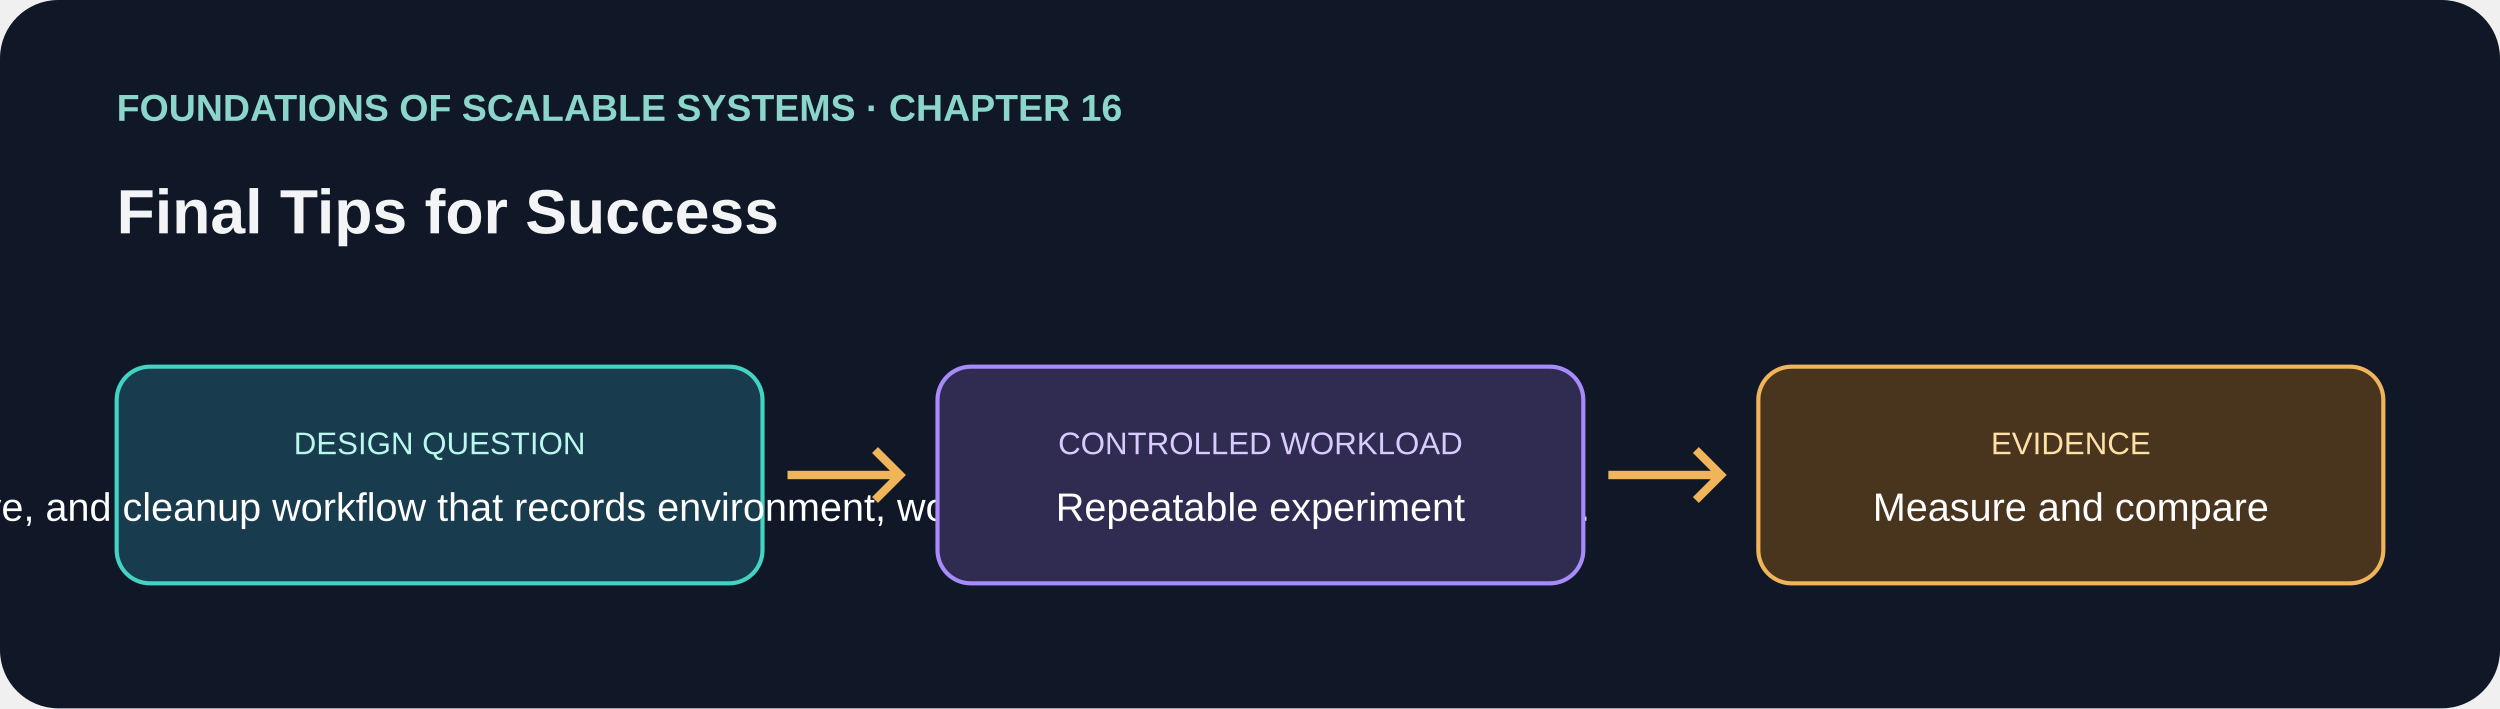
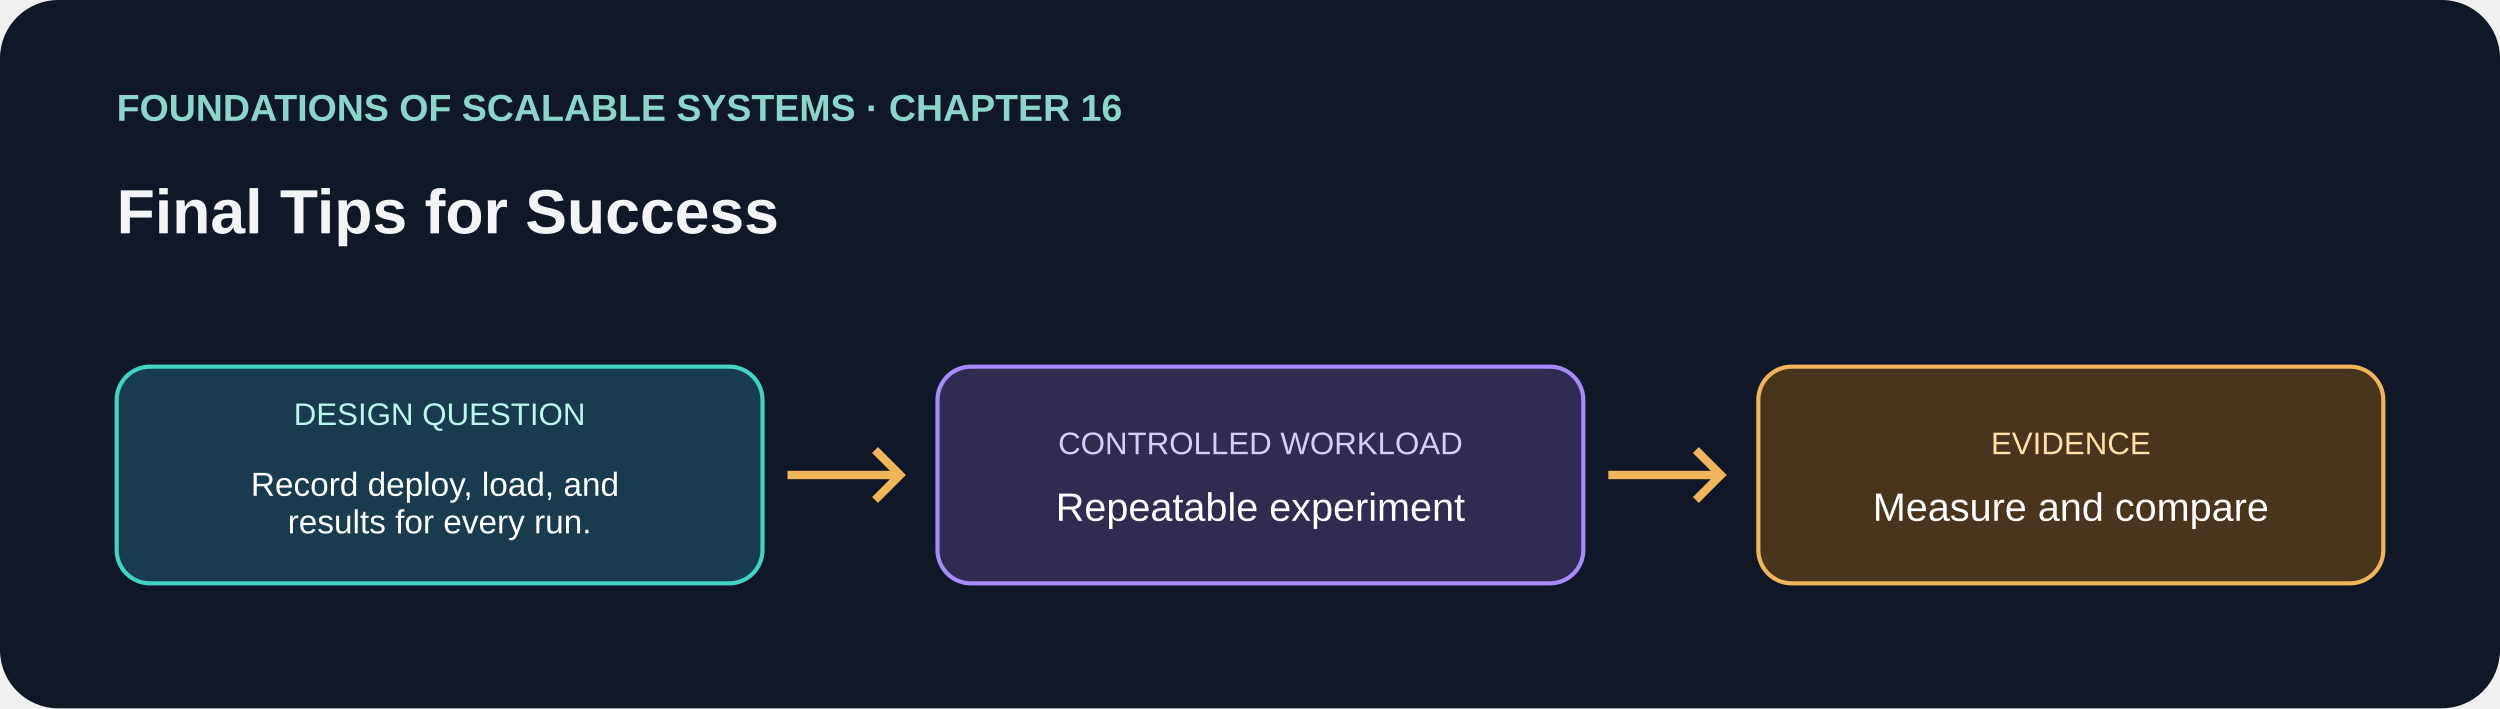
<svg xmlns="http://www.w3.org/2000/svg" width="1200" height="340" viewBox="0 0 1200 340" role="img" aria-labelledby="t d">
  <rect width="1200" height="340" rx="28" fill="#101827" />
  <text x="56" y="58" fill="#8bd5ca" font-family="Segoe UI,Arial,sans-serif" font-size="18" font-weight="700">FOUNDATIONS OF SCALABLE SYSTEMS · CHAPTER 16</text>
  <text x="56" y="112" fill="#f3f4f6" font-family="Segoe UI,Arial,sans-serif" font-size="30" font-weight="700">Final Tips for Success</text>
  <g font-family="Segoe UI,Arial,sans-serif" text-anchor="middle">
    <rect x="56" y="176" width="310" height="104" rx="16" fill="#183b4e" stroke="#42d3c2" stroke-width="2" />
-     <text x="211" y="218" fill="#baf7ed" font-size="15">DESIGN QUESTION</text>
-     <text x="211" y="250" fill="#ffffff" font-size="19">Create a repeatable deploy, load, observe, and cleanup workflow that records environment, workload, and raw results for every run.</text>
+     <text x="211" y="204" fill="#baf7ed" font-size="15">DESIGN QUESTION</text>
+     <text x="211" y="238" fill="#ffffff" font-size="16">
+       <tspan x="211" dy="0">Record deploy, load, and</tspan>
+       <tspan x="211" dy="18">results for every run.</tspan>
+     </text>
    <path d="M378 228h54m-12-12 12 12-12 12" fill="none" stroke="#f0b45a" stroke-width="4" />
    <rect x="450" y="176" width="310" height="104" rx="16" fill="#302b51" stroke="#a78bfa" stroke-width="2" />
    <text x="605" y="218" fill="#d8ccff" font-size="15">CONTROLLED WORKLOAD</text>
    <text x="605" y="250" fill="#ffffff" font-size="19">Repeatable experiment</text>
    <path d="M772 228h54m-12-12 12 12-12 12" fill="none" stroke="#f0b45a" stroke-width="4" />
    <rect x="844" y="176" width="300" height="104" rx="16" fill="#49341d" stroke="#f0b45a" stroke-width="2" />
    <text x="994" y="218" fill="#ffe0a6" font-size="15">EVIDENCE</text>
    <text x="994" y="250" fill="#ffffff" font-size="19">Measure and compare</text>
  </g>
</svg>
